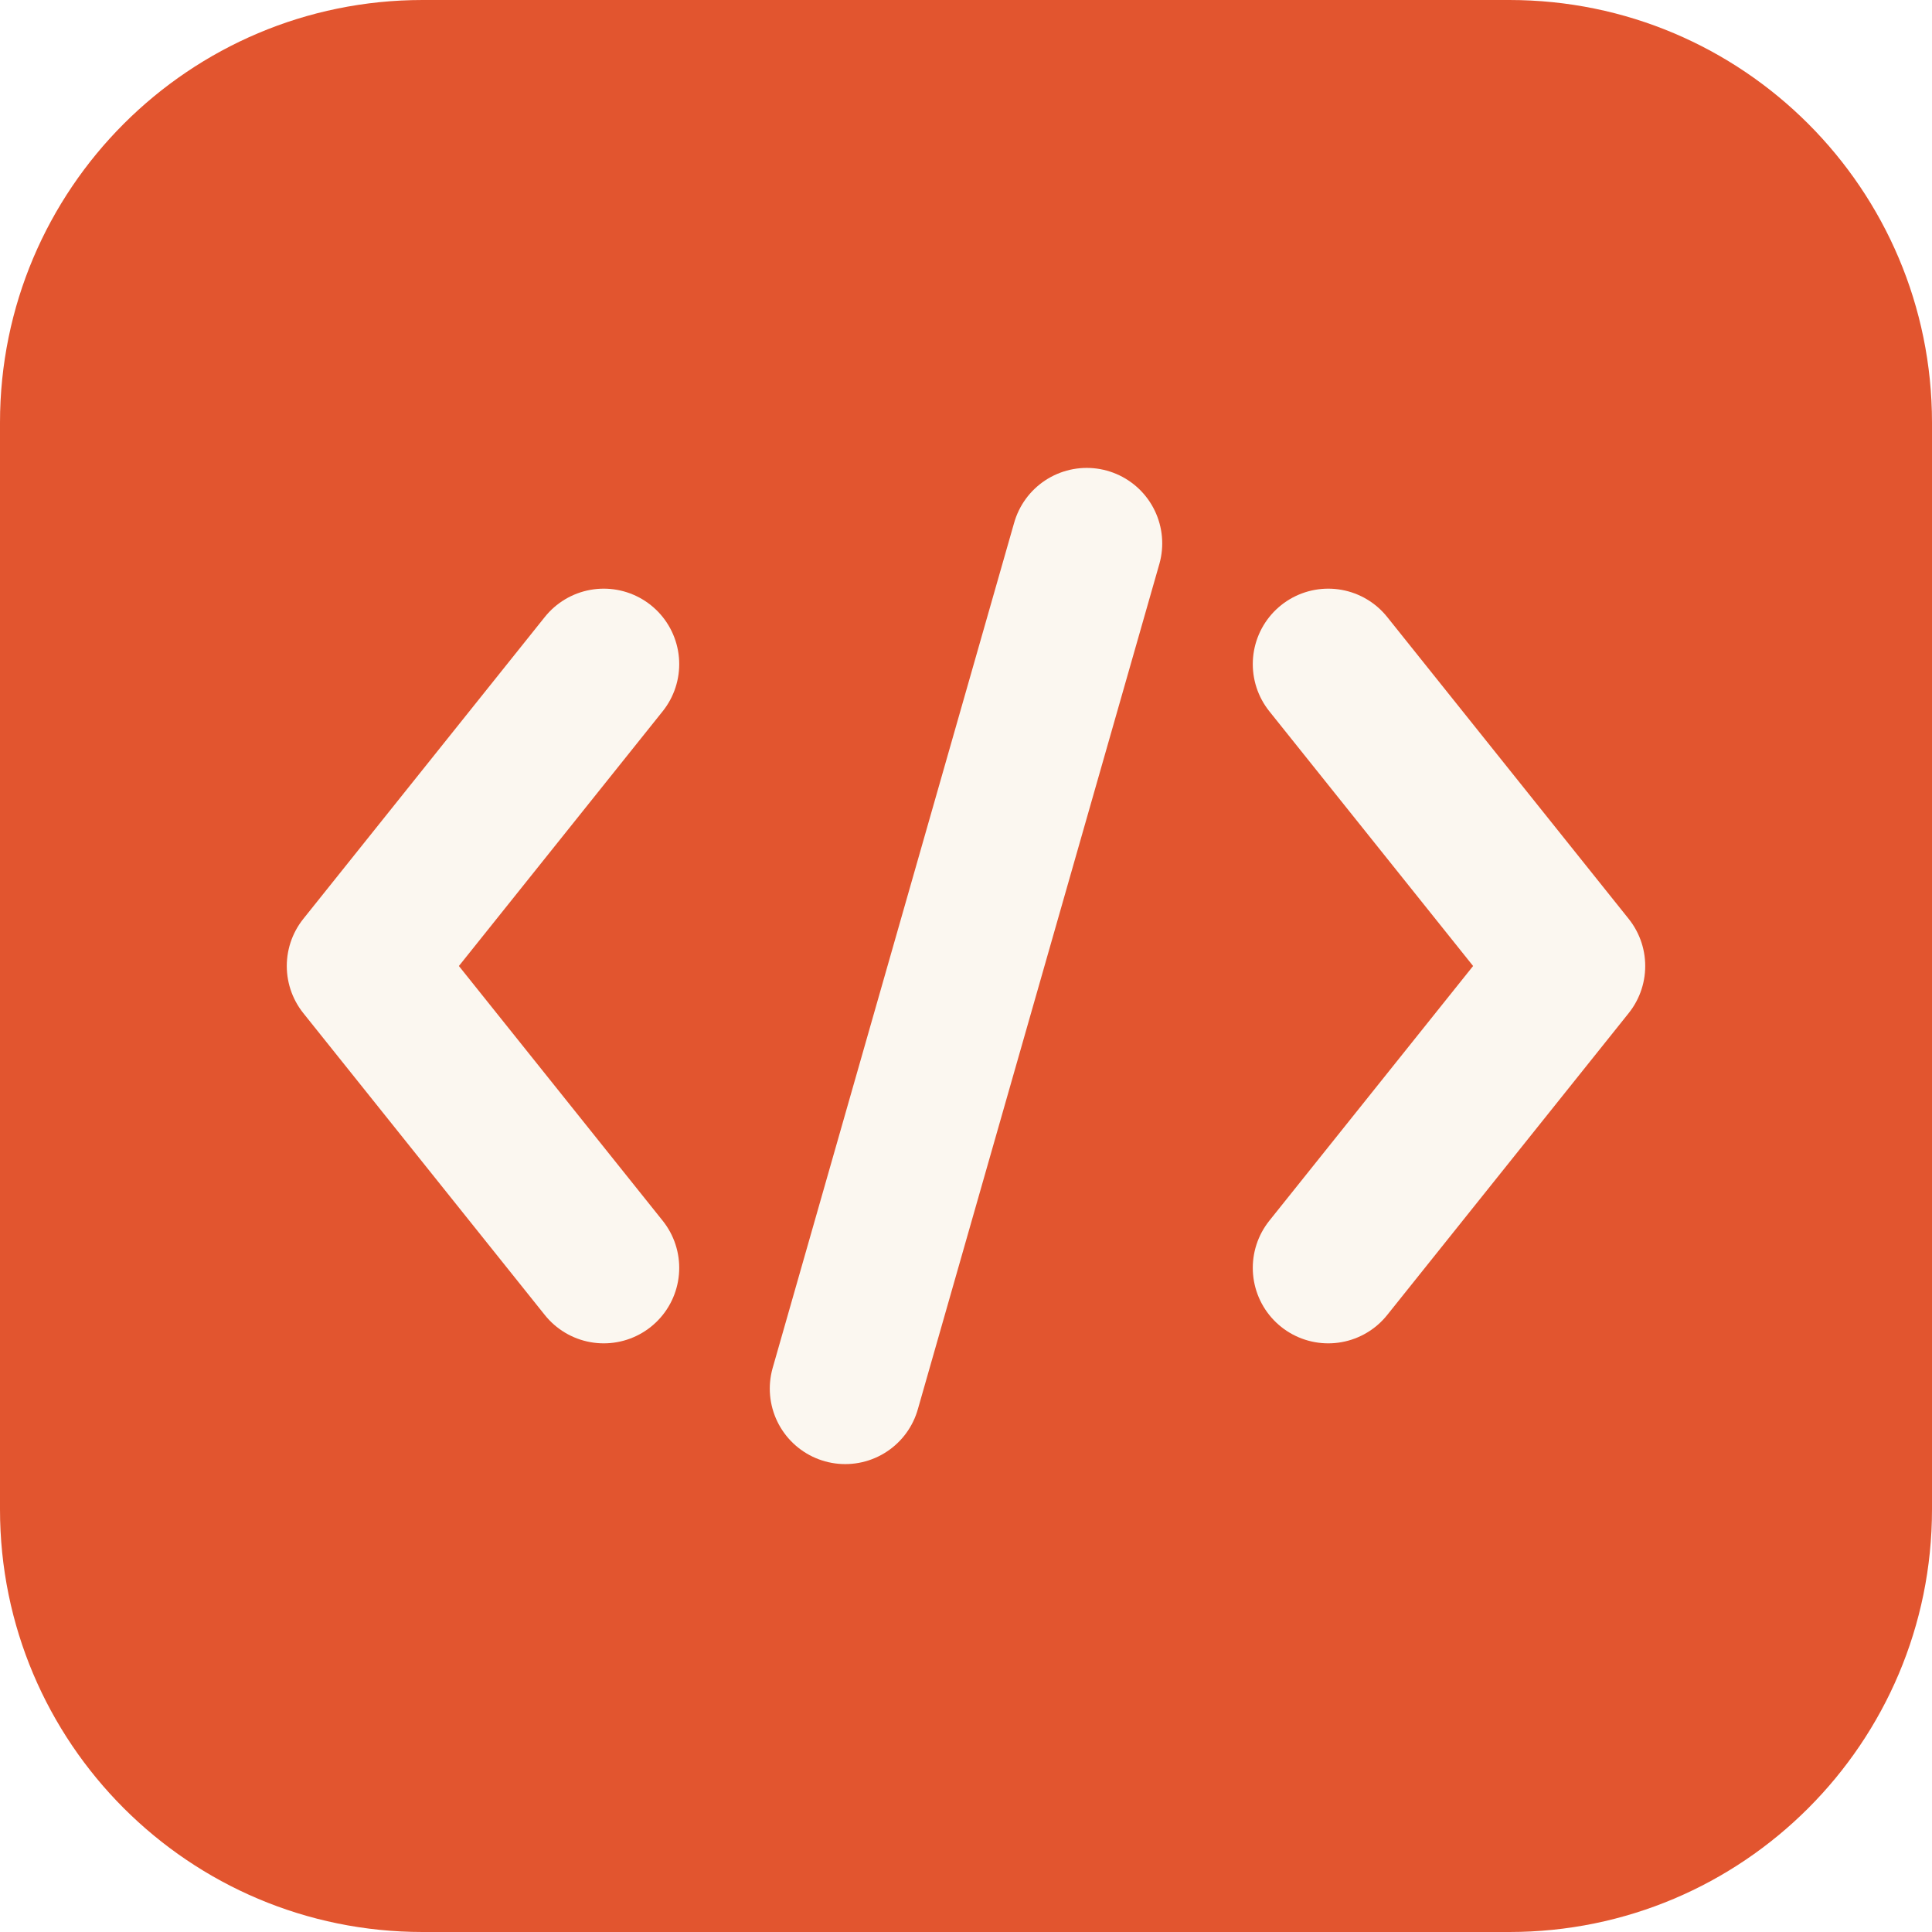
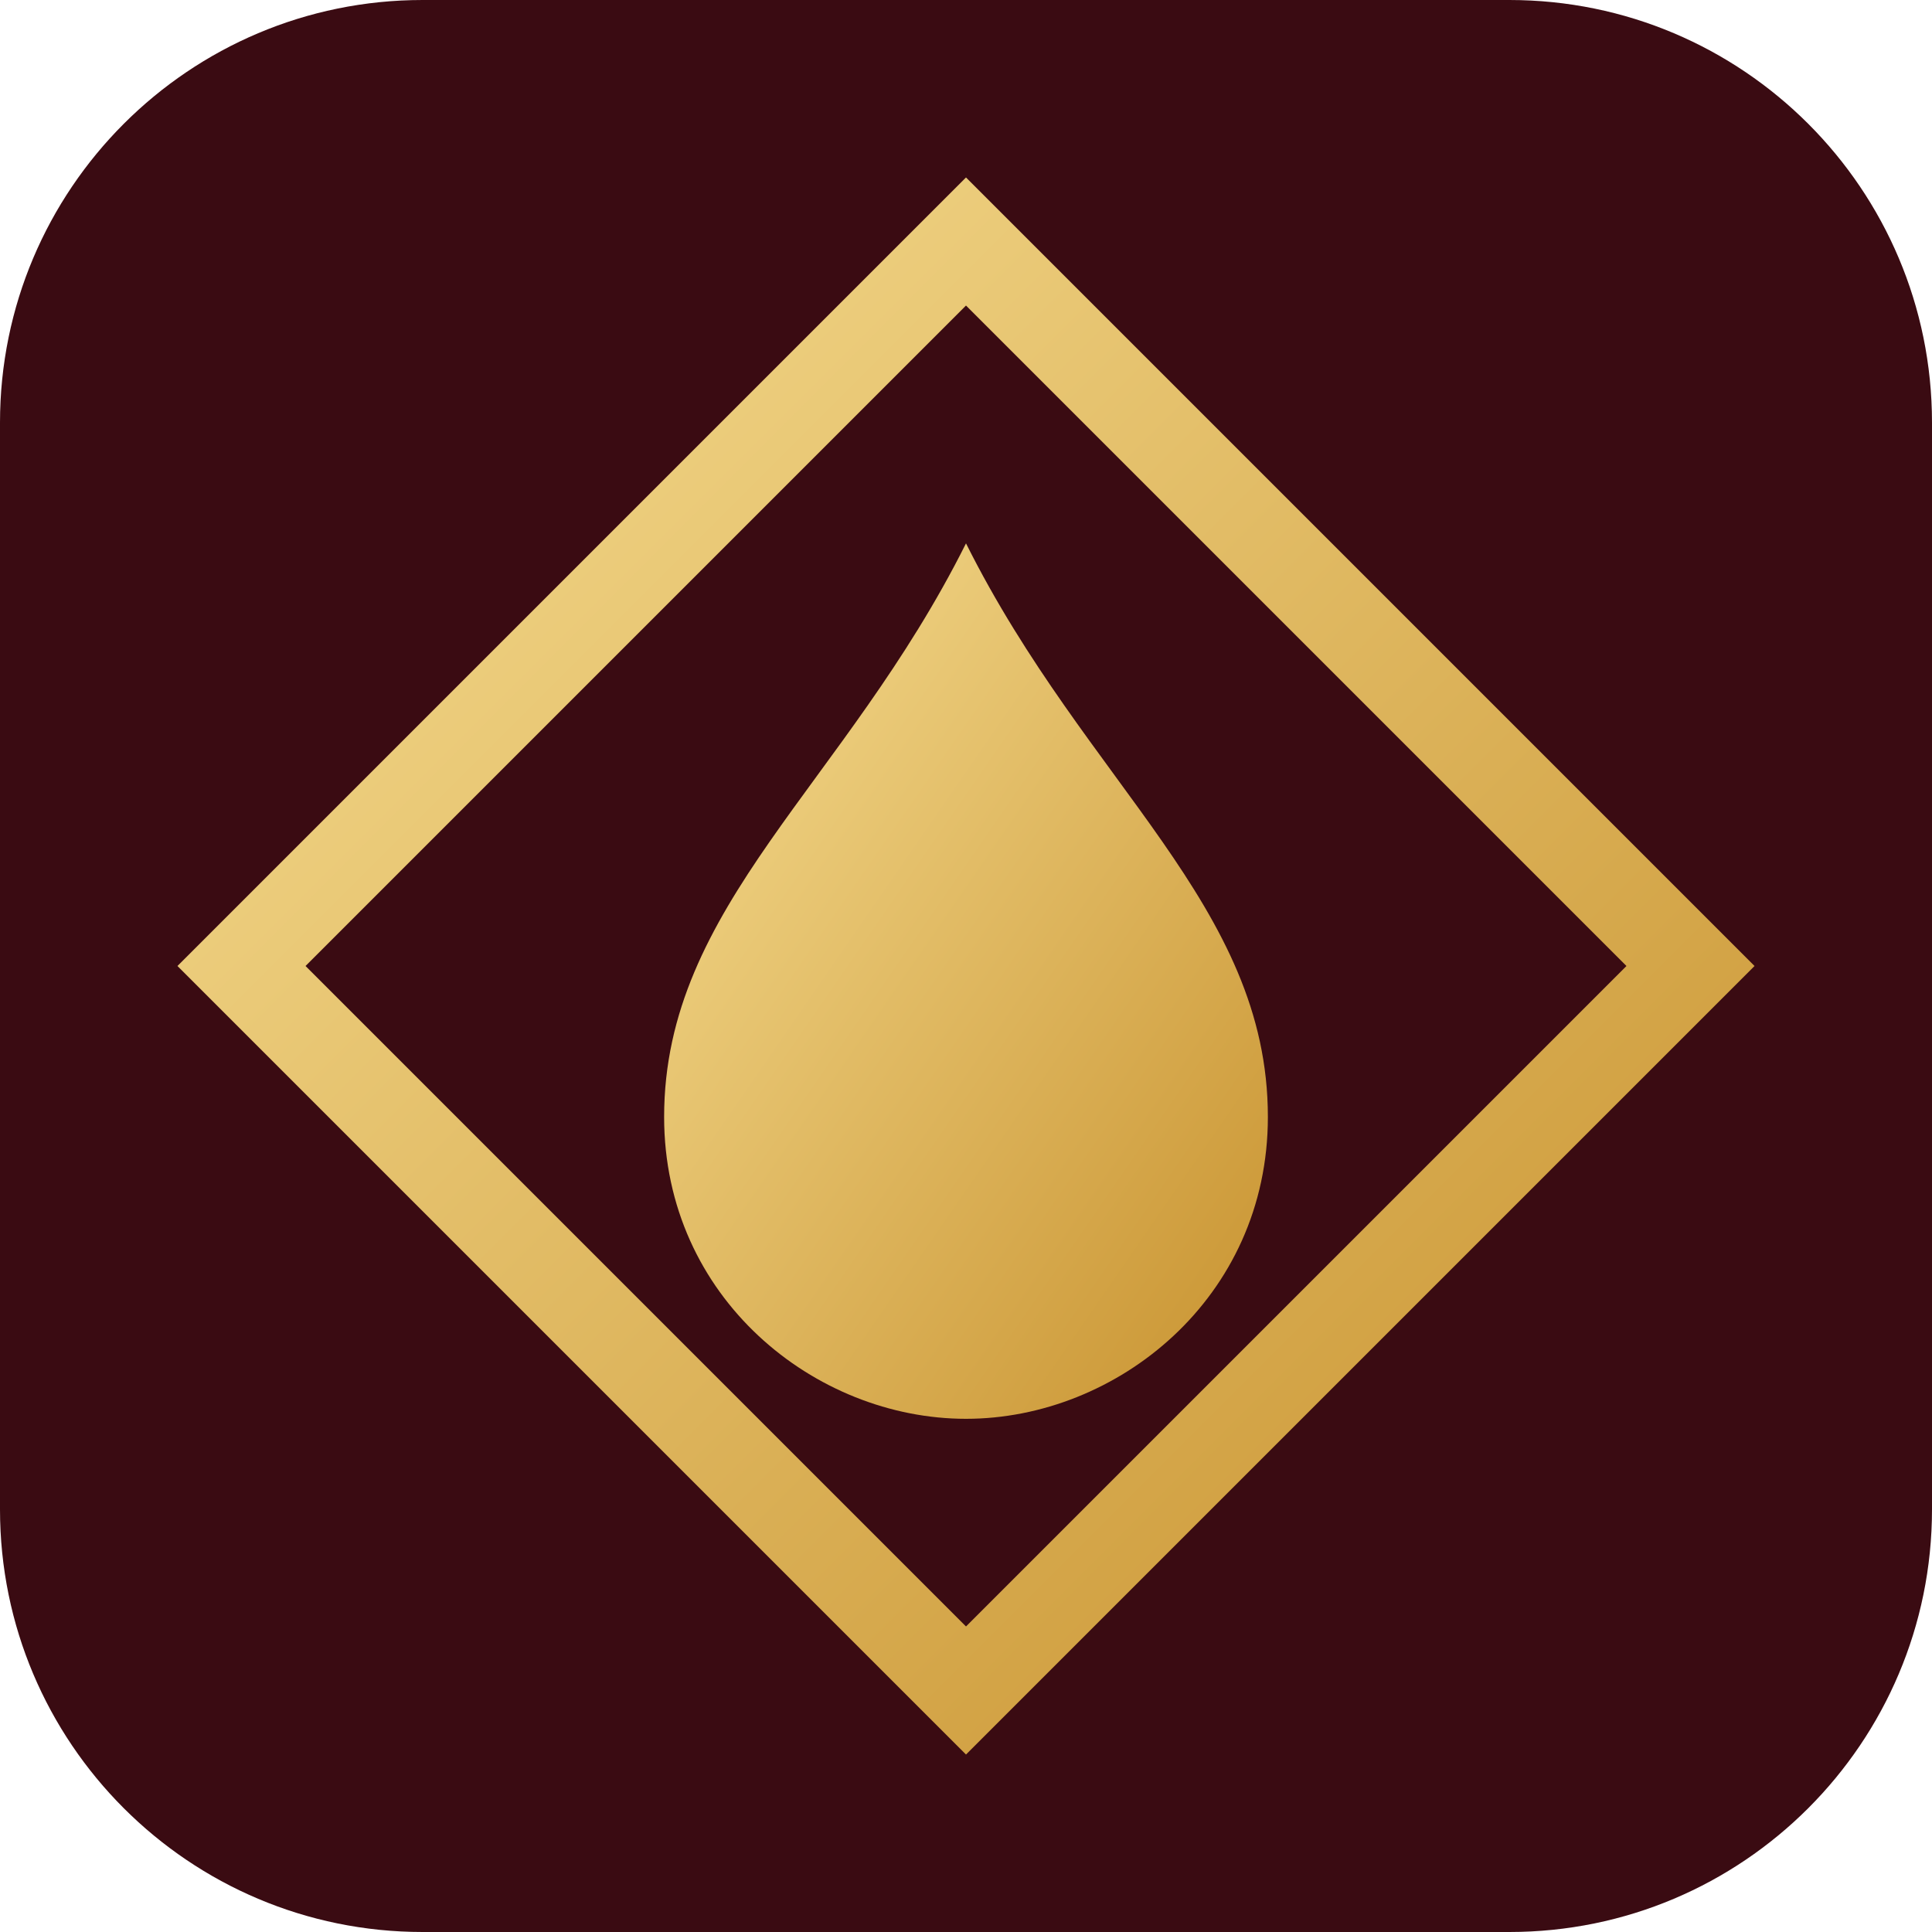
<svg xmlns="http://www.w3.org/2000/svg" viewBox="0 0 64 64">
-   <rect width="64" height="64" rx="14" fill="#e2552f" />
-   <path d="M20 22l-8 10 8 10M44 22l8 10-8 10M36 18l-8 28" stroke="#fbf7f0" stroke-width="5" fill="none" stroke-linecap="round" stroke-linejoin="round" />
+   <defs>
+     <linearGradient id="g" x1="0" y1="0" x2="1" y2="1">
+       <stop offset="0" stop-color="#f6dd91" />
+       <stop offset="1" stop-color="#c8922f" />
+     </linearGradient>
+   </defs>
+   <rect width="64" height="64" rx="14" fill="#3a0b12" />
+   <path d="M32 8 L56 32 L32 56 L8 32 Z" fill="none" stroke="url(#g)" stroke-width="3" />
+   <path d="M32 18 C36 26 42 30 42 37 C42 43 37 47 32 47 C27 47 22 43 22 37 C22 30 28 26 32 18 Z" fill="url(#g)" />
</svg>
